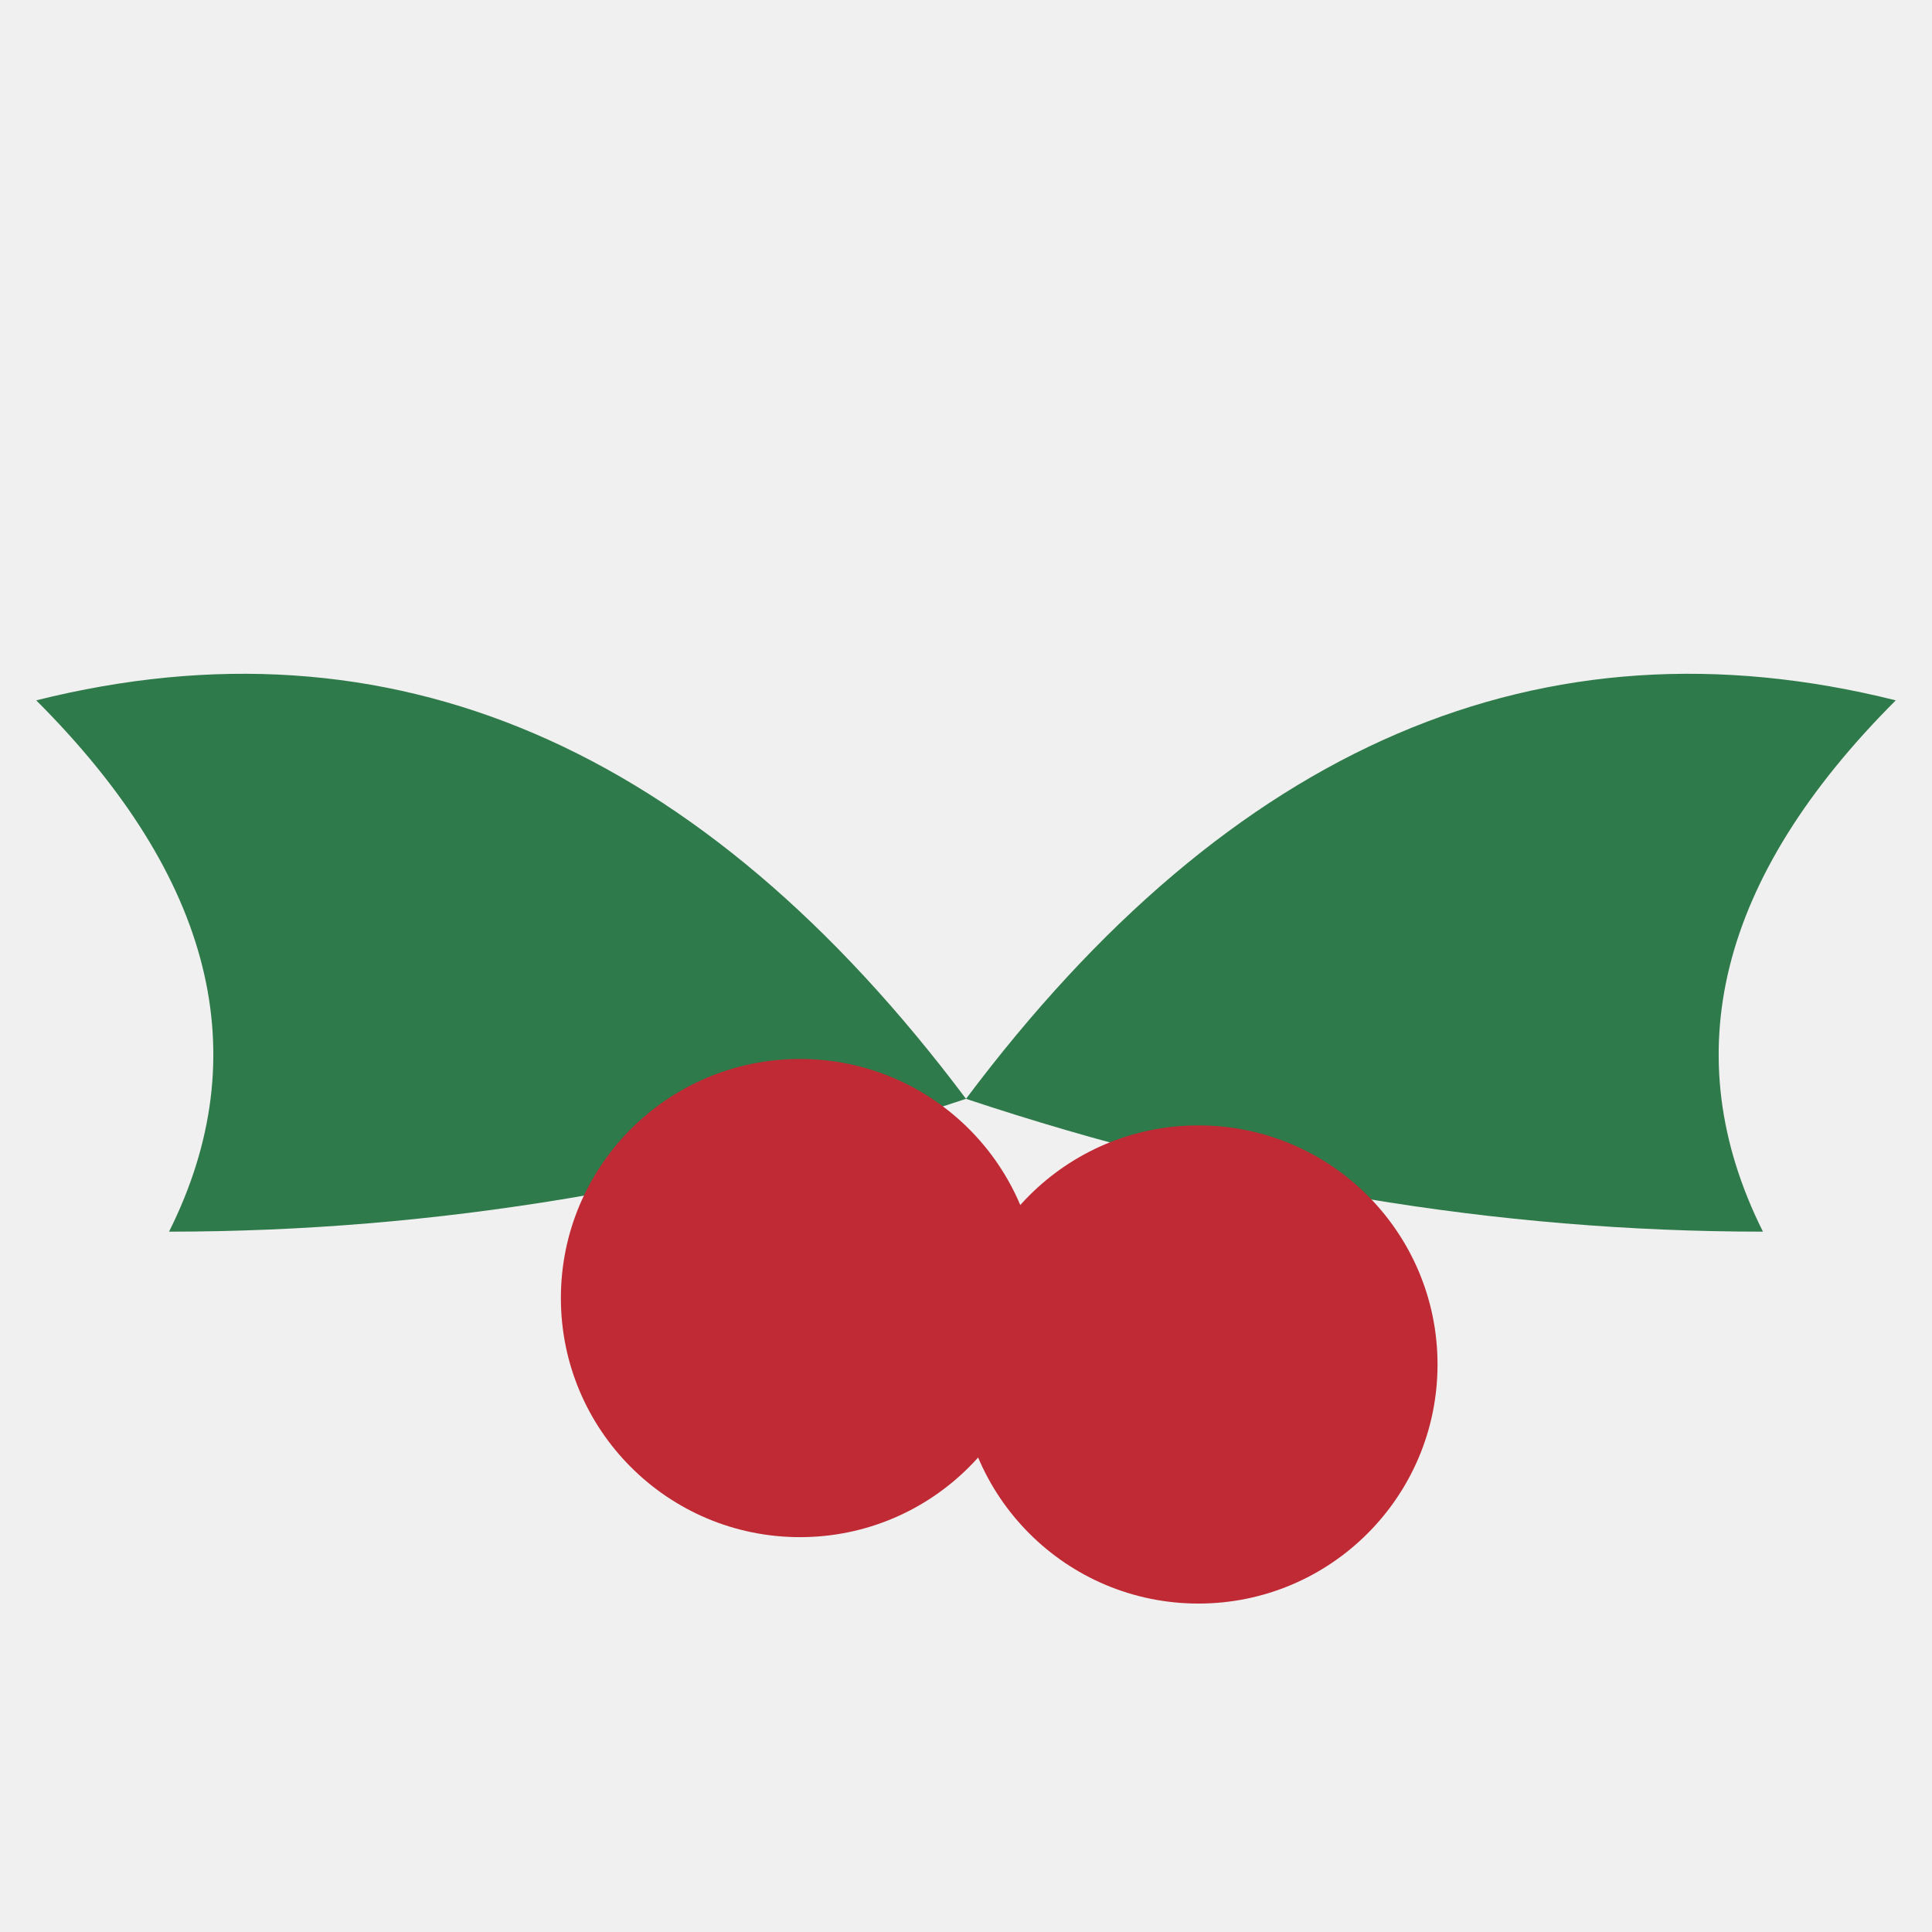
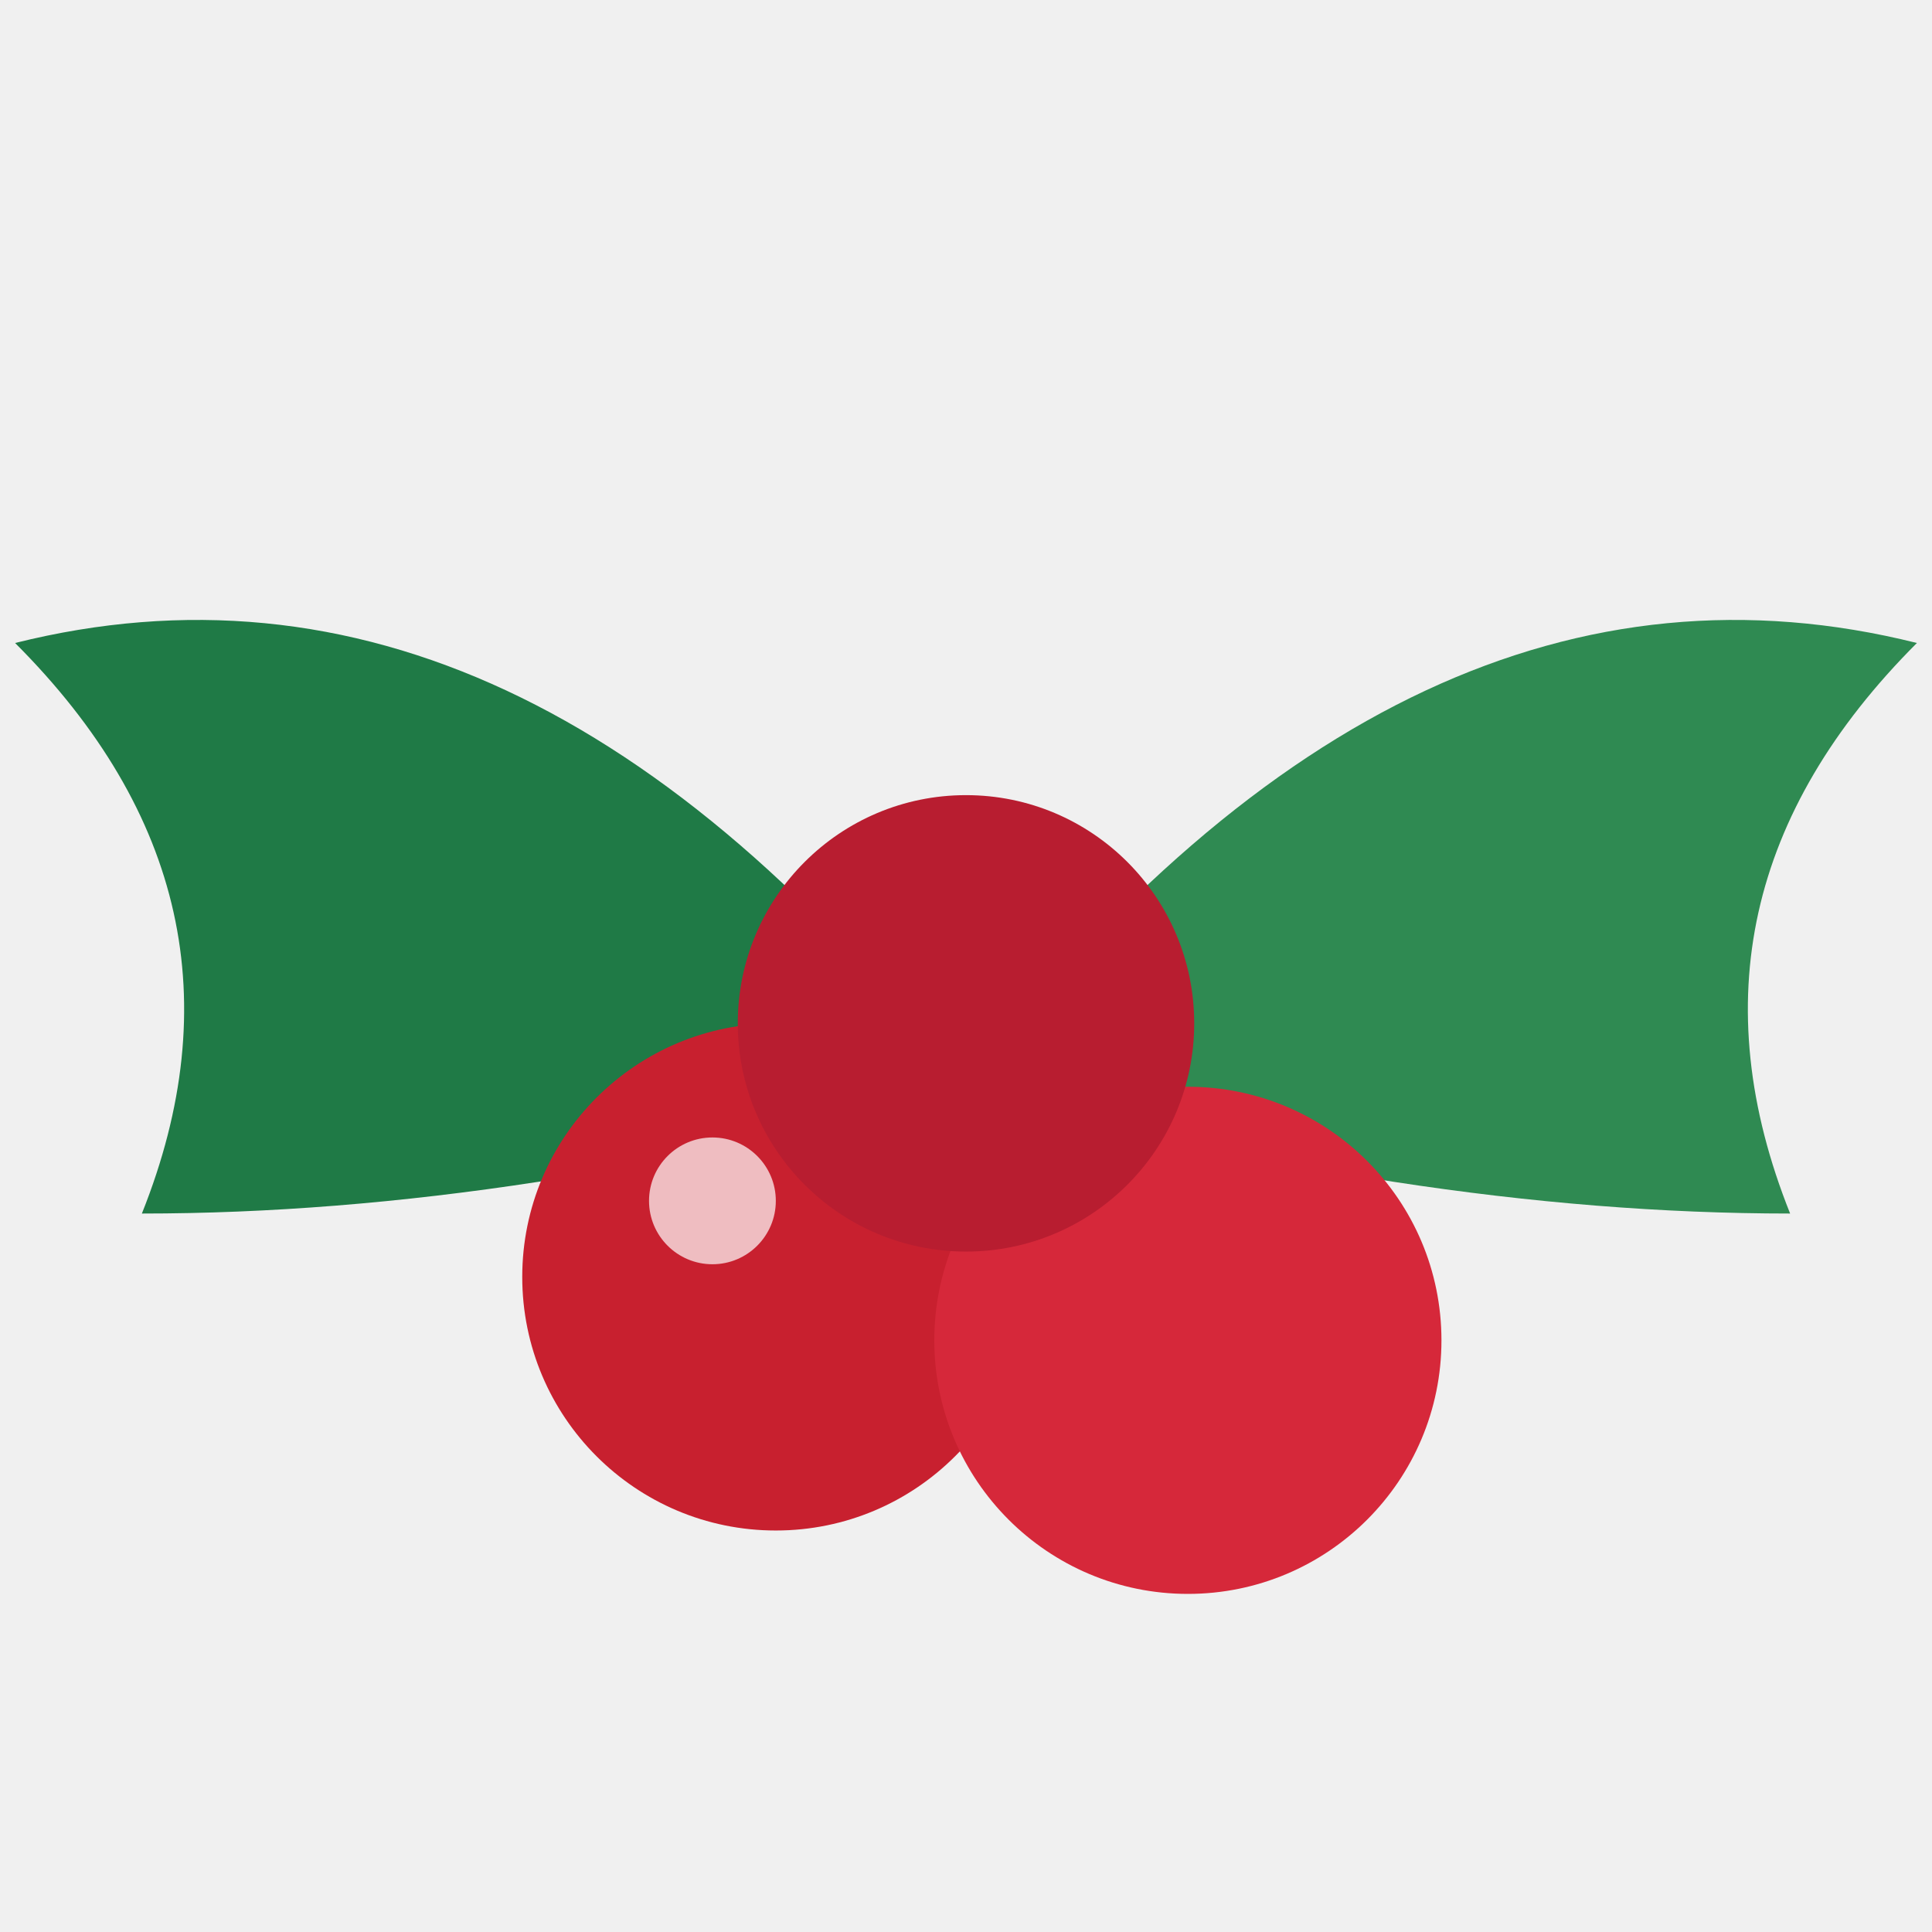
<svg xmlns="http://www.w3.org/2000/svg" width="32" height="32" viewBox="-16 -16 32 32">
-   <g transform="scale(1.1)">
-     <g transform="translate(0 2)">
-       <path d="M0 0 Q-6 -8 -14 -6 Q-10 -2 -12 2 Q-6 2 0 0Z" fill="#2f7a4a" />
-       <path d="M0 0 Q6 -8 14 -6 Q10 -2 12 2 Q6 2 0 0Z" fill="#2f7a4a" />
-       <circle cx="-2.5" cy="3" r="3.6" fill="#c02a34" />
-       <circle cx="3.5" cy="4" r="3.6" fill="#c02a34" />
-     </g>
+   <g transform="translate(0.0 2.0) rotate(0) scale(1.05)">
+     <path d="M0 0 Q-7 -9 -15 -7 Q-11 -3 -13 2 Q-7 2 0 0Z" fill="#1f7a46" />
+     <path d="M0 0 Q7 -9 15 -7 Q11 -3 13 2 Q7 2 0 0Z" fill="#2f8a52" />
+     <circle cx="-3" cy="3" r="4" fill="#c8202f" />
+     <circle cx="3.5" cy="4" r="4" fill="#d6283a" />
+     <circle cx="0" cy="-1" r="3.6" fill="#b81d30" />
+     <circle cx="-4" cy="1.8" r="1" fill="#fff" opacity="0.7" />
  </g>
</svg>
